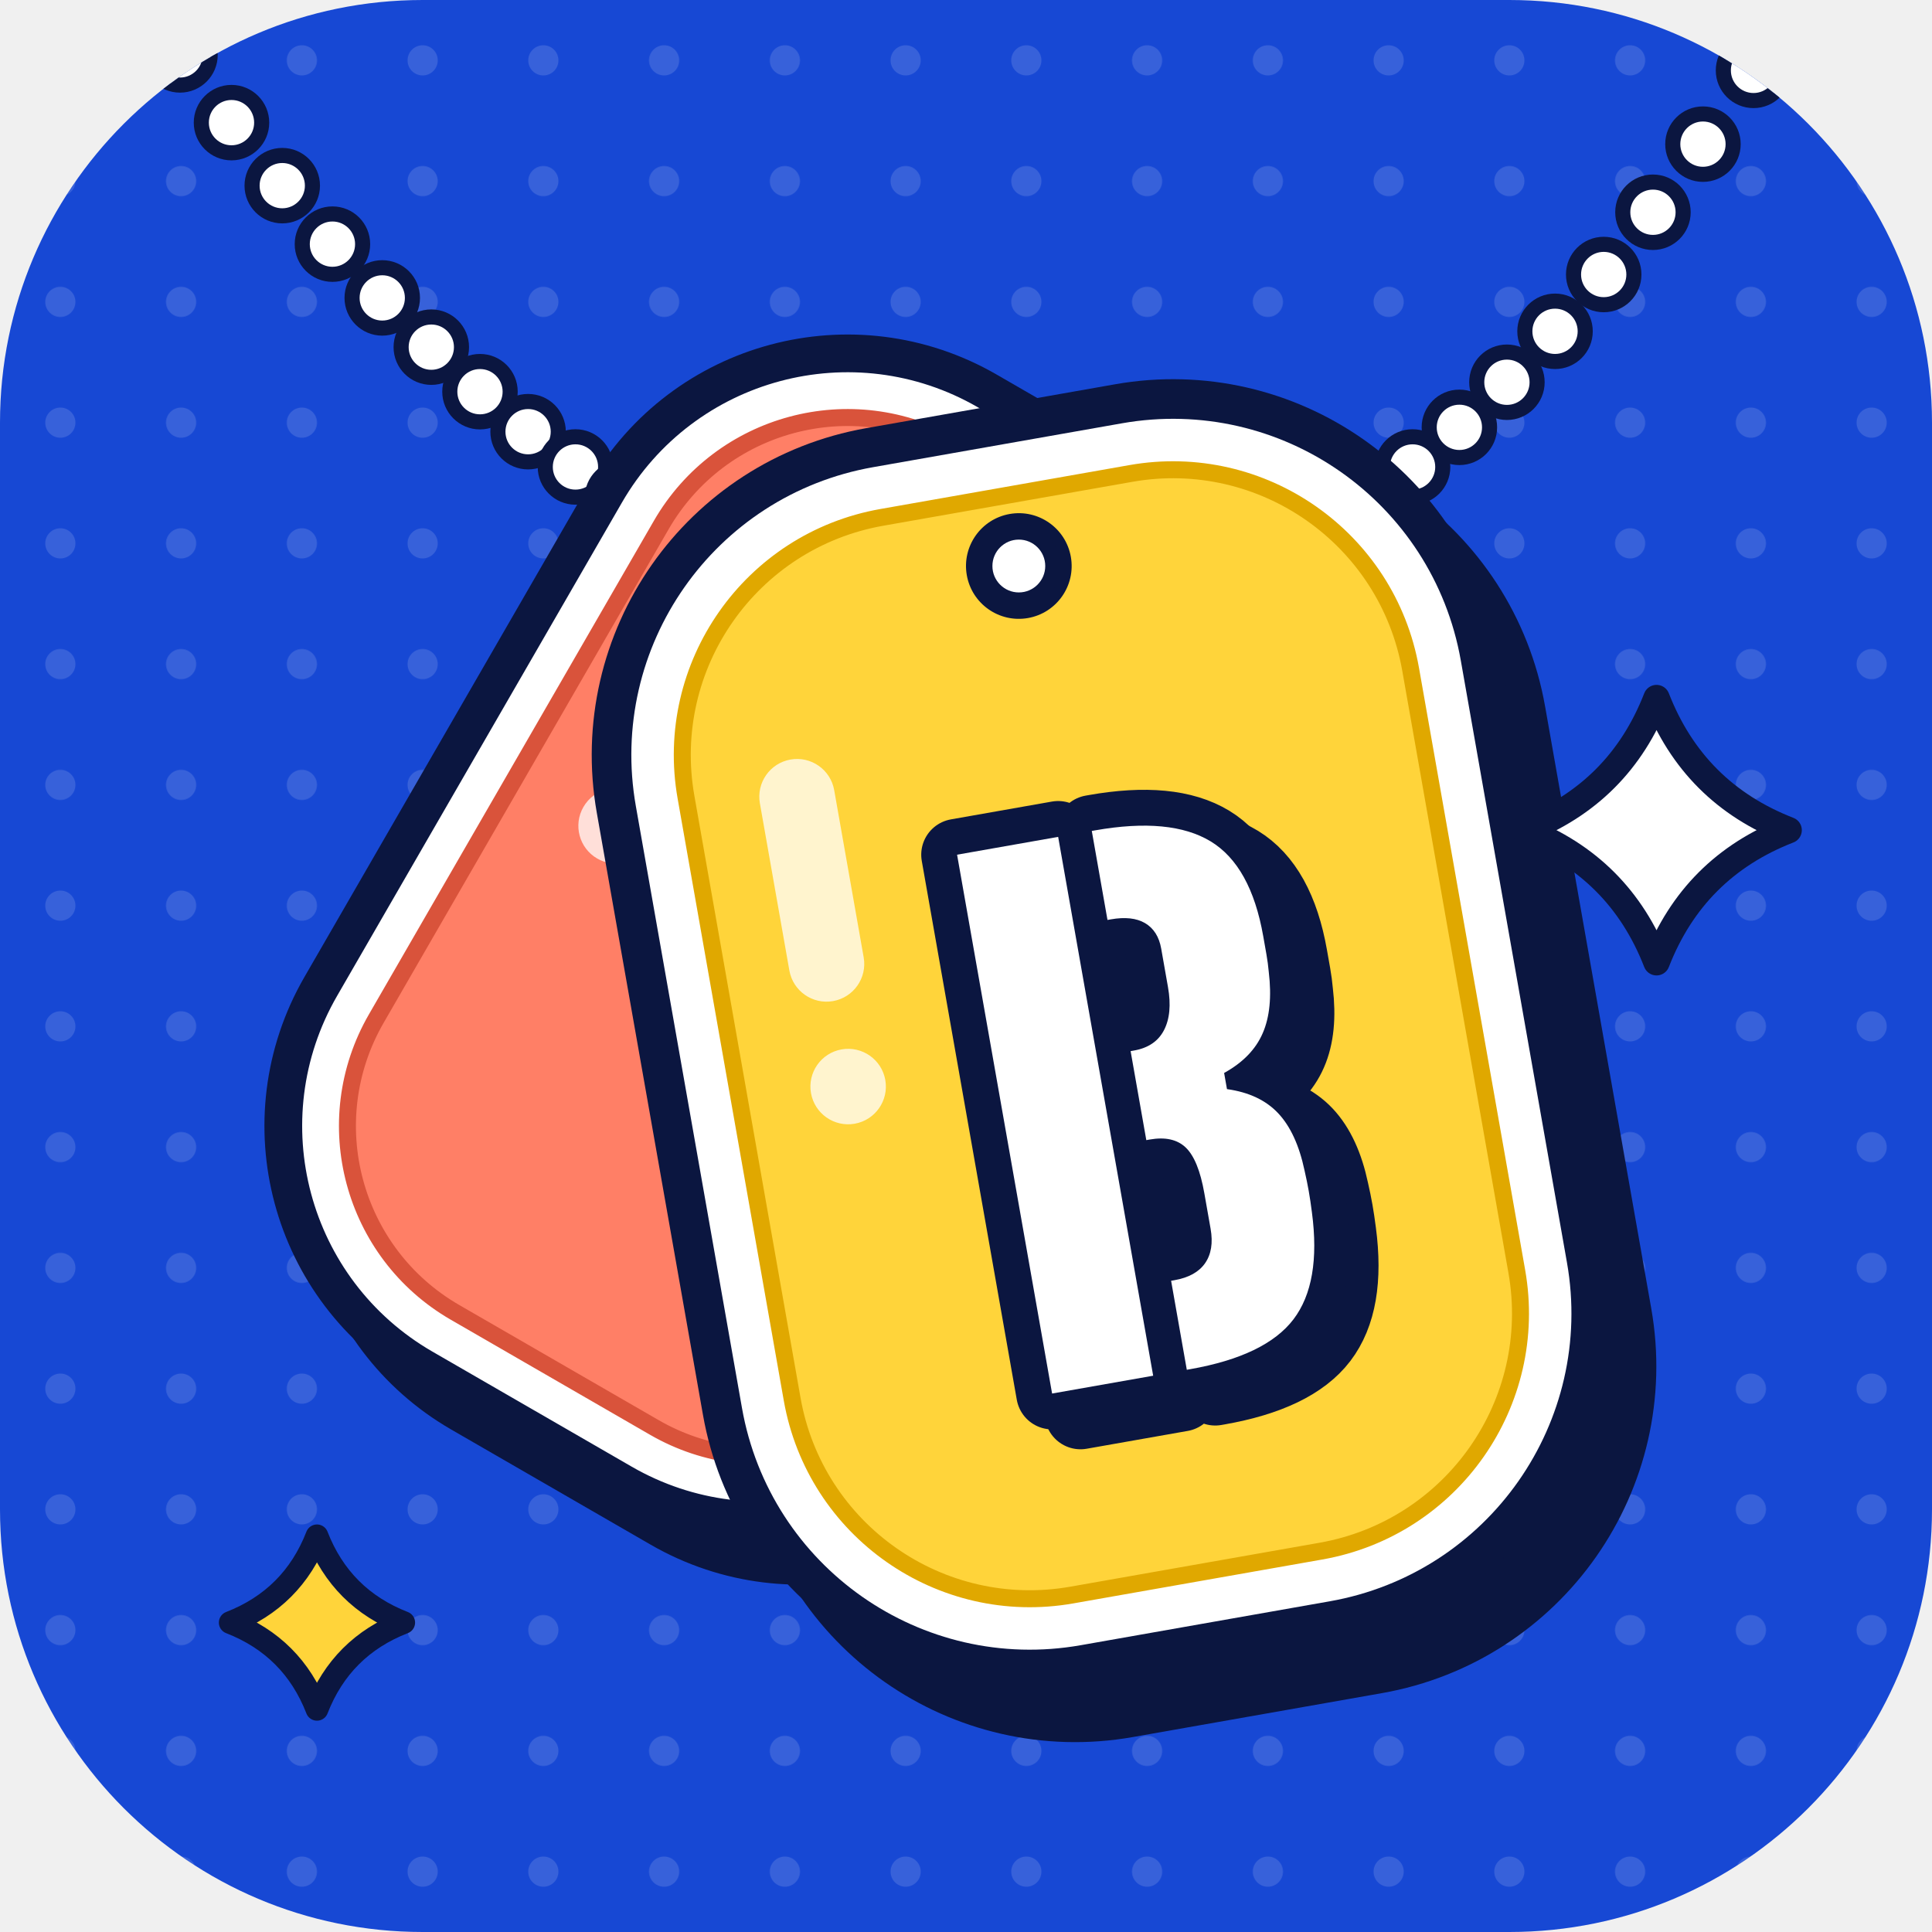
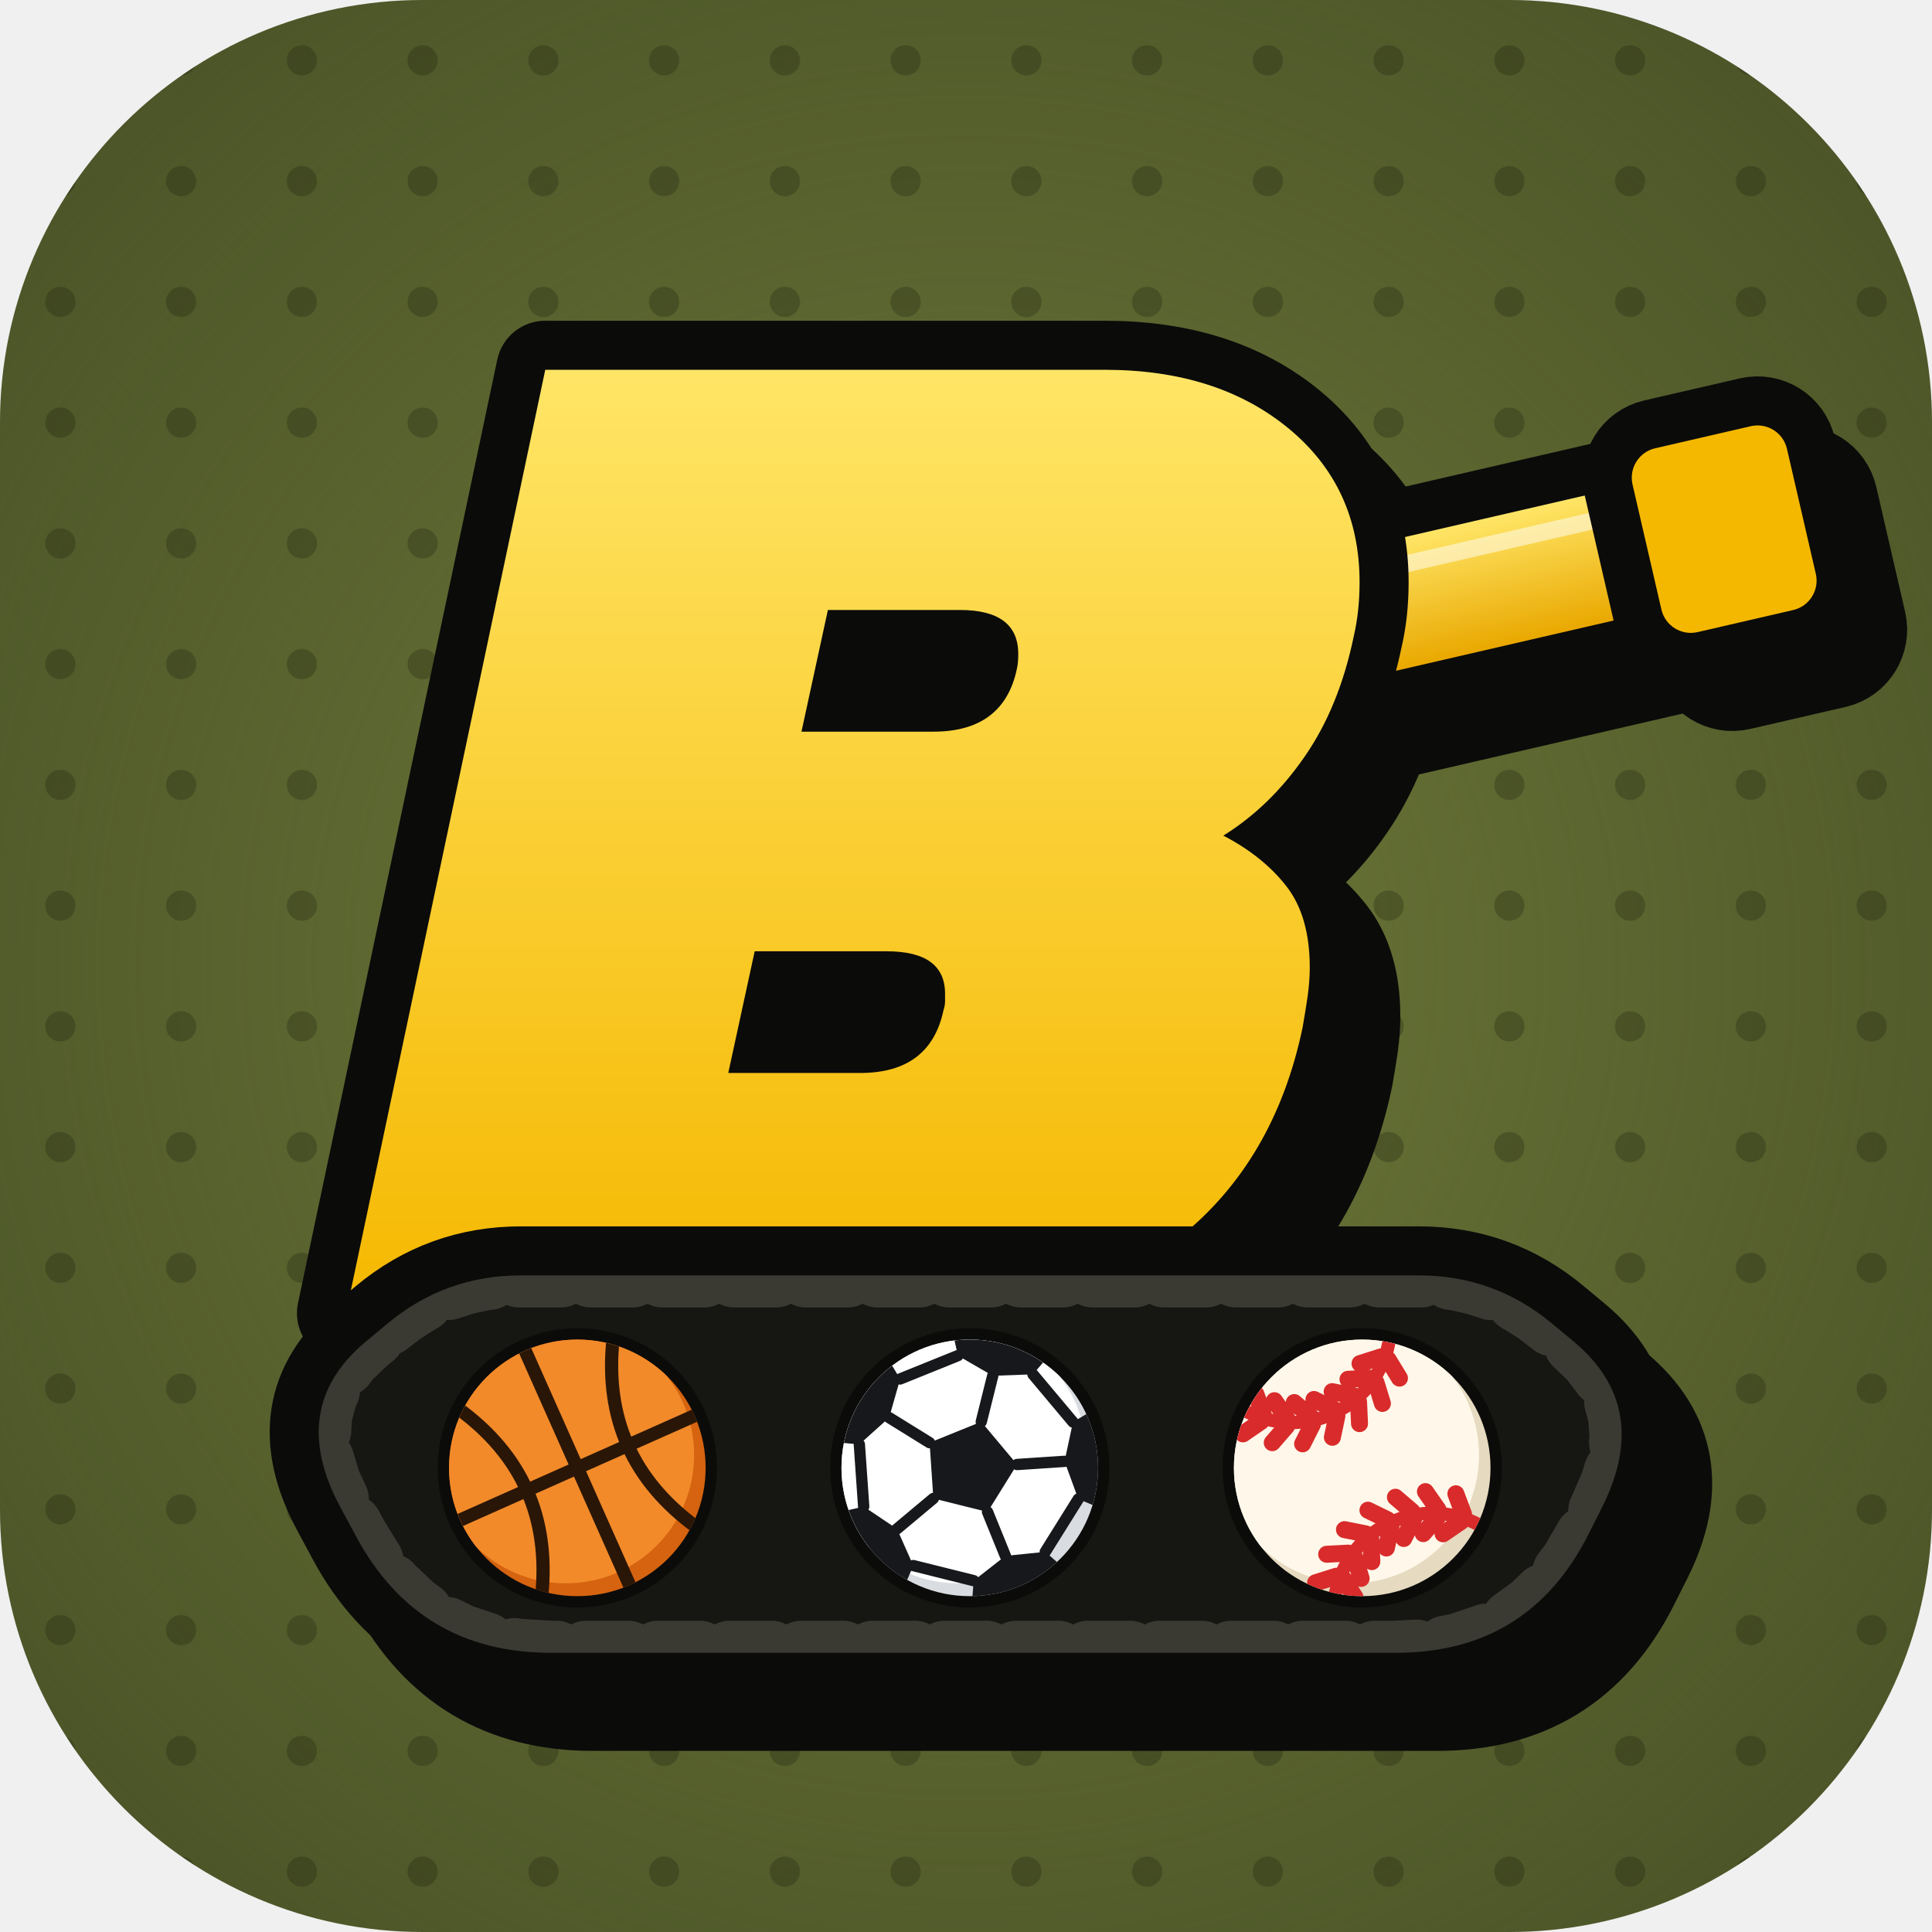
<svg xmlns="http://www.w3.org/2000/svg" viewBox="0 0 1024 1024" width="1024" height="1024">
  <defs>
    <clipPath id="bp-fav-clip">
      <rect x="0" y="0" width="1024" height="1024" rx="224" />
    </clipPath>
+     <radialGradient id="bp-fav-glow" gradientUnits="userSpaceOnUse" cx="512" cy="512" r="675.8">
+       <stop offset="0" stop-color="#74803C" stop-opacity="0.85" />
+       <stop offset="1" stop-color="#74803C" stop-opacity="0" />
+     </radialGradient>
    <pattern id="bp-fav-dots" width="64" height="64" patternUnits="userSpaceOnUse">
-       <circle cx="32" cy="32" r="8" fill="#FFFFFF" fill-opacity="0.14" />
+       <circle cx="32" cy="32" r="8" fill="#1F2410" fill-opacity="0.3" />
    </pattern>
+     <linearGradient id="bp-fav-blend0" gradientUnits="userSpaceOnUse" x1="0" y1="-34" x2="0" y2="34">
+       <stop offset="0" stop-color="#FFE566" />
+       <stop offset="1" stop-color="#E9A800" />
+     </linearGradient>
+     <linearGradient id="bp-fav-blend1" gradientUnits="userSpaceOnUse" x1="0" y1="196" x2="0" y2="696">
+       <stop offset="0" stop-color="#FFE566" />
+       <stop offset="1" stop-color="#F5B800" />
+     </linearGradient>
+     <clipPath id="bp-fav-clip1">
+       <path d="M205.3 701.6Q236 676 276 676L752 676Q792 676 822.7 701.6L834 711Q876 746 848.8 799.5L841.7 813.6Q810 876 740 876L292 876Q222 876 188.8 814.4L180.4 798.8Q152 746 194 711Z" />
+     </clipPath>
+     <clipPath id="bp-fav-clip2">
+       <rect x="238" y="710" width="136" height="136" rx="68" />
+     </clipPath>
+     <clipPath id="bp-fav-clip3">
+       <rect x="446" y="710" width="136" height="136" rx="68" />
+     </clipPath>
+     <clipPath id="bp-fav-clip4">
+       <rect x="654" y="710" width="136" height="136" rx="68" />
+     </clipPath>
  </defs>
  <g clip-path="url(#bp-fav-clip)">
-     <rect x="0" y="0" width="1024" height="1024" rx="224" fill="#1748D4" />
-     <rect width="1024" height="1024" fill="url(#bp-fav-dots)" />
-     <g transform="translate(512 512) scale(1) translate(-512 -512) translate(28 50)">
-       <circle cx="12" cy="-100" r="16" fill="#FFFFFF" stroke="#0B1640" stroke-width="8" stroke-linejoin="round" />
-       <circle cx="39.9" cy="-59.2" r="16" fill="#FFFFFF" stroke="#0B1640" stroke-width="8" stroke-linejoin="round" />
-       <circle cx="67.4" cy="-20.9" r="16" fill="#FFFFFF" stroke="#0B1640" stroke-width="8" stroke-linejoin="round" />
-       <circle cx="94.7" cy="15" r="16" fill="#FFFFFF" stroke="#0B1640" stroke-width="8" stroke-linejoin="round" />
-       <circle cx="121.6" cy="48.4" r="16" fill="#FFFFFF" stroke="#0B1640" stroke-width="8" stroke-linejoin="round" />
-       <circle cx="148.2" cy="79.4" r="16" fill="#FFFFFF" stroke="#0B1640" stroke-width="8" stroke-linejoin="round" />
-       <circle cx="174.6" cy="107.9" r="16" fill="#FFFFFF" stroke="#0B1640" stroke-width="8" stroke-linejoin="round" />
-       <circle cx="200.6" cy="134" r="16" fill="#FFFFFF" stroke="#0B1640" stroke-width="8" stroke-linejoin="round" />
-       <circle cx="226.4" cy="157.6" r="16" fill="#FFFFFF" stroke="#0B1640" stroke-width="8" stroke-linejoin="round" />
-       <circle cx="251.9" cy="178.8" r="16" fill="#FFFFFF" stroke="#0B1640" stroke-width="8" stroke-linejoin="round" />
-       <circle cx="277" cy="197.5" r="16" fill="#FFFFFF" stroke="#0B1640" stroke-width="8" stroke-linejoin="round" />
-       <circle cx="301.9" cy="213.8" r="16" fill="#FFFFFF" stroke="#0B1640" stroke-width="8" stroke-linejoin="round" />
-       <circle cx="326.4" cy="227.6" r="16" fill="#FFFFFF" stroke="#0B1640" stroke-width="8" stroke-linejoin="round" />
-       <circle cx="350.6" cy="239" r="16" fill="#FFFFFF" stroke="#0B1640" stroke-width="8" stroke-linejoin="round" />
-       <circle cx="374.6" cy="247.9" r="16" fill="#FFFFFF" stroke="#0B1640" stroke-width="8" stroke-linejoin="round" />
-       <circle cx="398.2" cy="254.4" r="16" fill="#FFFFFF" stroke="#0B1640" stroke-width="8" stroke-linejoin="round" />
-       <circle cx="421.6" cy="258.4" r="16" fill="#FFFFFF" stroke="#0B1640" stroke-width="8" stroke-linejoin="round" />
-       <circle cx="444.6" cy="260" r="16" fill="#FFFFFF" stroke="#0B1640" stroke-width="8" stroke-linejoin="round" />
-       <circle cx="467.4" cy="259.1" r="16" fill="#FFFFFF" stroke="#0B1640" stroke-width="8" stroke-linejoin="round" />
-       <circle cx="489.9" cy="255.8" r="16" fill="#FFFFFF" stroke="#0B1640" stroke-width="8" stroke-linejoin="round" />
-       <circle cx="512" cy="250" r="16" fill="#FFFFFF" stroke="#0B1640" stroke-width="8" stroke-linejoin="round" />
-       <circle cx="956" cy="-100" r="16" fill="#FFFFFF" stroke="#0B1640" stroke-width="8" stroke-linejoin="round" />
-       <circle cx="928.5" cy="-54.8" r="16" fill="#FFFFFF" stroke="#0B1640" stroke-width="8" stroke-linejoin="round" />
-       <circle cx="901.4" cy="-12.7" r="16" fill="#FFFFFF" stroke="#0B1640" stroke-width="8" stroke-linejoin="round" />
-       <circle cx="874.6" cy="26.4" r="16" fill="#FFFFFF" stroke="#0B1640" stroke-width="8" stroke-linejoin="round" />
-       <circle cx="848.1" cy="62.5" r="16" fill="#FFFFFF" stroke="#0B1640" stroke-width="8" stroke-linejoin="round" />
-       <circle cx="822" cy="95.5" r="16" fill="#FFFFFF" stroke="#0B1640" stroke-width="8" stroke-linejoin="round" />
-       <circle cx="796.2" cy="125.6" r="16" fill="#FFFFFF" stroke="#0B1640" stroke-width="8" stroke-linejoin="round" />
-       <circle cx="770.7" cy="152.6" r="16" fill="#FFFFFF" stroke="#0B1640" stroke-width="8" stroke-linejoin="round" />
-       <circle cx="745.5" cy="176.5" r="16" fill="#FFFFFF" stroke="#0B1640" stroke-width="8" stroke-linejoin="round" />
-       <circle cx="720.7" cy="197.5" r="16" fill="#FFFFFF" stroke="#0B1640" stroke-width="8" stroke-linejoin="round" />
-       <circle cx="696.2" cy="215.4" r="16" fill="#FFFFFF" stroke="#0B1640" stroke-width="8" stroke-linejoin="round" />
-       <circle cx="672" cy="230.3" r="16" fill="#FFFFFF" stroke="#0B1640" stroke-width="8" stroke-linejoin="round" />
-       <circle cx="648.2" cy="242.2" r="16" fill="#FFFFFF" stroke="#0B1640" stroke-width="8" stroke-linejoin="round" />
-       <circle cx="624.6" cy="251.1" r="16" fill="#FFFFFF" stroke="#0B1640" stroke-width="8" stroke-linejoin="round" />
-       <circle cx="601.5" cy="256.9" r="16" fill="#FFFFFF" stroke="#0B1640" stroke-width="8" stroke-linejoin="round" />
-       <circle cx="578.6" cy="259.7" r="16" fill="#FFFFFF" stroke="#0B1640" stroke-width="8" stroke-linejoin="round" />
-       <circle cx="556.1" cy="259.5" r="16" fill="#FFFFFF" stroke="#0B1640" stroke-width="8" stroke-linejoin="round" />
-       <circle cx="533.9" cy="256.3" r="16" fill="#FFFFFF" stroke="#0B1640" stroke-width="8" stroke-linejoin="round" />
-       <circle cx="512" cy="250" r="16" fill="#FFFFFF" stroke="#0B1640" stroke-width="8" stroke-linejoin="round" />
-       <g transform="translate(20 24) rotate(30 512 250)">
-         <rect x="337" y="212" width="350" height="530" rx="114" fill="#0B1640" stroke="#0B1640" stroke-width="88" stroke-linejoin="round" />
+     <rect x="0" y="0" width="1024" height="1024" rx="224" fill="#4A5327" />
+     <circle cx="512" cy="512" r="675.8" fill="url(#bp-fav-glow)" />
+     <rect x="0" y="0" width="1024" height="1024" fill="url(#bp-fav-dots)" />
+     <g transform="translate(22 26)">
+       <path d="M183.4 696L289 196L585.5 196Q645.3 196 683 227.1Q720.6 258.1 720.6 308.6Q720.6 324.1 717.5 337.3Q709.8 374.6 691.5 401Q673.3 427.4 648.4 442.9Q669.4 453.8 681.8 469.7Q694.2 485.6 694.2 512.8Q694.2 519.8 693.1 527.9Q691.9 536.1 690.4 544.6Q675.6 615.3 625.5 655.6Q575.4 696 483.1 696ZM424.8 387.8L494.7 387.8Q532 387.8 539 354.4Q539.7 351.3 539.7 346.6Q539.7 323.3 508.7 323.3L438.8 323.3ZM386 568.7L455.9 568.7Q493.1 568.7 500.1 535.3Q500.9 533 500.9 530.6Q500.9 528.3 500.9 526.7Q500.9 504.2 469.9 504.2L400 504.2Z" fill="#0B0B0A" stroke="#0B0B0A" stroke-width="52" stroke-linejoin="round" stroke-linecap="round" />
+       <path d="M205.3 701.6Q236 676 276 676L752 676Q792 676 822.7 701.6L834 711Q876 746 848.8 799.5L841.7 813.6Q810 876 740 876L292 876Q222 876 188.8 814.4L180.4 798.8Q152 746 194 711Z" fill="#0B0B0A" stroke="#0B0B0A" stroke-width="52" stroke-linejoin="round" stroke-linecap="round" />
+       <g transform="translate(604 352) rotate(-13 0 0)">
+         <rect x="0" y="-34" width="300" height="68" rx="8" fill="#0B0B0A" stroke="#0B0B0A" stroke-width="52" stroke-linejoin="round" stroke-linecap="round" />
+         <rect x="276" y="-50" width="84" height="100" rx="16" fill="#0B0B0A" stroke="#0B0B0A" stroke-width="52" stroke-linejoin="round" stroke-linecap="round" />
      </g>
-       <g transform="rotate(30 512 250)">
-         <rect x="337" y="212" width="350" height="530" rx="114" fill="#FFFFFF" stroke="#0B1640" stroke-width="88" stroke-linejoin="round" />
-         <rect x="337" y="212" width="350" height="530" rx="114" fill="#FFFFFF" stroke="#FFFFFF" stroke-width="48" stroke-linejoin="round" />
-         <rect x="337" y="212" width="350" height="530" rx="114" fill="#FF7F66" stroke="#D9533B" stroke-width="9" stroke-linejoin="round" />
-         <circle cx="512" cy="250" r="24" fill="#0B1640" />
-         <rect x="376" y="310" width="40" height="120" rx="20" fill="#FFFFFF" fill-opacity="0.75" />
-         <circle cx="396" cy="476" r="20" fill="#FFFFFF" fill-opacity="0.75" />
+     </g>
+     <g transform="translate(604 352) rotate(-13 0 0)">
+       <rect x="0" y="-34" width="300" height="68" rx="8" fill="#0B0B0A" stroke="#0B0B0A" stroke-width="52" stroke-linejoin="round" stroke-linecap="round" />
+       <rect x="0" y="-34" width="300" height="68" rx="8" fill="url(#bp-fav-blend0)" />
+       <path d="M90 -20L260 -20" fill="none" stroke="#FFFFFF" stroke-width="9" stroke-linejoin="round" stroke-linecap="round" stroke-opacity="0.5" />
+       <rect x="276" y="-50" width="84" height="100" rx="16" fill="#0B0B0A" stroke="#0B0B0A" stroke-width="52" stroke-linejoin="round" stroke-linecap="round" />
+       <rect x="276" y="-50" width="84" height="100" rx="16" fill="#F5B800" />
+     </g>
+     <path d="M183.4 696L289 196L585.5 196Q645.3 196 683 227.1Q720.6 258.1 720.6 308.6Q720.6 324.1 717.5 337.3Q709.8 374.6 691.5 401Q673.3 427.4 648.4 442.9Q669.4 453.8 681.8 469.7Q694.2 485.6 694.2 512.8Q694.2 519.8 693.1 527.9Q691.9 536.1 690.4 544.6Q675.6 615.3 625.5 655.6Q575.4 696 483.1 696ZM424.8 387.8L494.7 387.8Q532 387.8 539 354.4Q539.7 351.3 539.7 346.6Q539.7 323.3 508.7 323.3L438.8 323.3ZM386 568.7L455.9 568.7Q493.1 568.7 500.1 535.3Q500.9 533 500.9 530.6Q500.9 528.3 500.9 526.7Q500.9 504.2 469.9 504.2L400 504.2Z" fill="#0B0B0A" stroke="#0B0B0A" stroke-width="52" stroke-linejoin="round" stroke-linecap="round" />
+     <path d="M183.4 696L289 196L585.5 196Q645.3 196 683 227.1Q720.6 258.1 720.6 308.6Q720.6 324.1 717.5 337.3Q709.8 374.6 691.5 401Q673.3 427.4 648.4 442.9Q669.4 453.8 681.8 469.7Q694.2 485.6 694.2 512.8Q694.2 519.8 693.1 527.9Q691.9 536.1 690.4 544.6Q675.6 615.3 625.5 655.6Q575.4 696 483.1 696ZM424.8 387.8L494.7 387.8Q532 387.8 539 354.4Q539.7 351.3 539.7 346.6Q539.7 323.3 508.7 323.3L438.8 323.3ZM386 568.7L455.9 568.7Q493.1 568.7 500.1 535.3Q500.9 533 500.9 530.6Q500.9 528.3 500.9 526.7Q500.9 504.2 469.9 504.2L400 504.2Z" fill="url(#bp-fav-blend1)" />
+     <path d="M205.3 701.6Q236 676 276 676L752 676Q792 676 822.7 701.6L834 711Q876 746 848.8 799.5L841.7 813.6Q810 876 740 876L292 876Q222 876 188.8 814.4L180.4 798.8Q152 746 194 711Z" fill="#0B0B0A" stroke="#0B0B0A" stroke-width="52" stroke-linejoin="round" stroke-linecap="round" />
+     <path d="M205.3 701.6Q236 676 276 676L752 676Q792 676 822.7 701.6L834 711Q876 746 848.8 799.5L841.7 813.6Q810 876 740 876L292 876Q222 876 188.8 814.4L180.4 798.8Q152 746 194 711Z" fill="#161612" />
+     <g>
+       <g clip-path="url(#bp-fav-clip1)">
+         <path d="M205.3 701.6L213.1 695.6L221.2 690.4L223.4 689.2M237.9 682.6L238.3 682.4L247.3 679.6L256.6 677.6L259.3 677.3M275.2 676L276 676L297.2 676M313.2 676L335.2 676M351.2 676L373.2 676M389.2 676L411.2 676M427.2 676L449.2 676M465.2 676L487.2 676M503.2 676L525.2 676M541.2 676L563.2 676M579.2 676L601.2 676M617.2 676L639.2 676M655.2 676L677.2 676M693.2 676L715.2 676M731.2 676L752 676L753.2 676M769.1 677.3L771.4 677.6L780.7 679.6L789.7 682.4L790.4 682.7M804.9 689.4L806.8 690.4L814.9 695.6L822.7 701.6L823 701.9M835.2 712.2L843.4 720L849.8 728.5M856.6 742.9L858.7 750.6L859.5 762L859.2 764.6M856.3 780.3L854.5 786.4L848.8 799.5L848.2 800.7M840.9 814.9L833.2 828.2L829.1 833.5M818.7 845.6L812.5 851.6L801.7 859.5M787.6 867L787.1 867.2L772.6 872.1L766.6 873.2M750.7 875.4L740 876L728.8 876M712.8 876L690.8 876M674.8 876L652.8 876M636.8 876L614.8 876M598.8 876L576.8 876M560.8 876L538.8 876M522.8 876L500.8 876M484.8 876L462.8 876M446.8 876L424.8 876M408.8 876L386.8 876M370.8 876L348.8 876M332.8 876L310.8 876M294.8 876L292 876L275.1 875L272.8 874.6M257.2 871.4L244.7 867.3L236.8 863.4M223.2 855L218.9 851.9L207.7 841.3L206.9 840.3M197 827.7L188.8 814.4L185.8 808.8M178.5 794.6L174.4 785.9L170.8 774M169.2 758.1L169.6 750.5L172.4 739.8L173.8 736.9M182.2 723.3L184.6 720L194 711L197.8 707.9" fill="none" stroke="#3A3A32" stroke-width="34" stroke-linejoin="round" stroke-linecap="round" />
      </g>
-       <g transform="translate(24 28) rotate(-10 512 250)">
-         <rect x="317" y="212" width="390" height="580" rx="128" fill="#0B1640" stroke="#0B1640" stroke-width="96" stroke-linejoin="round" />
+     </g>
+     <circle cx="306" cy="778" r="68" fill="#0B0B0A" stroke="#0B0B0A" stroke-width="12" stroke-linejoin="round" stroke-linecap="round" />
+     <g>
+       <g clip-path="url(#bp-fav-clip2)">
+         <circle cx="306" cy="778" r="68" fill="#D5630F" />
+         <circle cx="299.9" cy="771.2" r="68" fill="#F28A2A" />
+         <g transform="rotate(-24 306 778)">
+           <path d="M306 710L306 846M238 778L374 778M261.1 723.6Q292.4 778 261.1 832.4M350.9 723.6Q319.6 778 350.9 832.4" fill="none" stroke="#2A1606" stroke-width="7" stroke-linejoin="round" stroke-linecap="round" />
+         </g>
      </g>
-       <g transform="rotate(-10 512 250)">
-         <rect x="317" y="212" width="390" height="580" rx="128" fill="#FFFFFF" stroke="#0B1640" stroke-width="96" stroke-linejoin="round" />
-         <rect x="317" y="212" width="390" height="580" rx="128" fill="#FFFFFF" stroke="#FFFFFF" stroke-width="54" stroke-linejoin="round" />
-         <rect x="317" y="212" width="390" height="580" rx="128" fill="#FFD43A" stroke="#E0A800" stroke-width="9" stroke-linejoin="round" />
-         <circle cx="512" cy="250" r="28" fill="#0B1640" />
-         <rect x="355" y="330" width="40" height="130" rx="20" fill="#FFFFFF" fill-opacity="0.75" />
-         <circle cx="375" cy="506" r="20" fill="#FFFFFF" fill-opacity="0.75" />
-         <g transform="translate(13 13)">
-           <path d="M453.2 685.0L453.2 395.0L507.6 395.0L507.6 685.0ZM525.7 685.0L525.7 637.1L527.5 637.1Q539.0 637.1 545.0 631.1Q551.1 625.0 551.1 613.6Q551.1 608.7 551.1 604.0Q551.1 599.3 551.1 594.4Q551.1 576.4 545.6 568.9Q540.1 561.4 527.5 561.4L525.7 561.4L525.7 513.5L527.5 513.5Q539.0 513.5 545.0 505.7Q551.1 497.8 551.1 483.5Q551.1 478.2 551.1 473.0Q551.1 467.9 551.1 462.8Q551.1 453.2 545.0 448.0Q539.0 442.9 527.5 442.9L525.7 442.9L525.7 395.0L527.5 395.0Q568.1 395.0 586.8 411.4Q605.5 427.8 605.5 465.7Q605.5 470.8 605.5 475.5Q605.5 480.2 605.1 484.9Q604.0 504.7 596.3 516.3Q588.6 528.0 572.5 533.5L572.5 542.2Q589.2 547.6 597.0 559.5Q604.8 571.4 605.5 591.8Q605.8 597.8 605.8 602.9Q605.8 608.0 605.5 614.3Q603.9 652.0 586.0 668.5Q568.1 685.0 527.5 685.0Z" fill="#0B1640" stroke="#0B1640" stroke-width="38" stroke-linejoin="round" />
+     </g>
+     <circle cx="514" cy="778" r="68" fill="#0B0B0A" stroke="#0B0B0A" stroke-width="12" stroke-linejoin="round" stroke-linecap="round" />
+     <g>
+       <g clip-path="url(#bp-fav-clip3)">
+         <circle cx="514" cy="778" r="68" fill="#D9DCE0" />
+         <circle cx="507.9" cy="771.2" r="68" fill="#FFFFFF" />
+         <g transform="rotate(14 514 778)">
+           <path d="M514 752.8L537.9 770.2L528.8 798.4L499.2 798.4L490.1 770.2ZM514 727.7L534.5 721.8L545.8 699.2L482.2 699.2L493.5 721.8ZM561.9 762.5L573.8 780.1L598.8 783.9L579.1 723.4L561.2 741.2ZM543.6 818.7L530.5 835.5L534.6 860.5L586.1 823L563.6 811.5ZM484.4 818.7L464.4 811.5L441.9 823L493.4 860.5L497.5 835.5ZM466.1 762.5L466.8 741.2L448.9 723.4L429.2 783.9L454.2 780.1Z" fill="#17181B" />
+           <path d="M514 752.8L514 727.7M534.5 721.8L561.2 741.2M537.9 770.2L561.9 762.5M573.8 780.1L563.6 811.5M528.8 798.4L543.6 818.7M530.5 835.5L497.5 835.5M499.2 798.4L484.4 818.7M464.4 811.5L454.2 780.1M490.1 770.2L466.1 762.5M466.8 741.2L493.5 721.8" fill="none" stroke="#17181B" stroke-width="6" stroke-linejoin="round" stroke-linecap="round" />
        </g>
-         <path d="M453.2 685.0L453.2 395.0L507.6 395.0L507.6 685.0ZM525.7 685.0L525.7 637.1L527.5 637.1Q539.0 637.1 545.0 631.1Q551.1 625.0 551.1 613.6Q551.1 608.7 551.1 604.0Q551.1 599.3 551.1 594.4Q551.1 576.4 545.6 568.9Q540.1 561.4 527.5 561.4L525.7 561.4L525.7 513.5L527.5 513.5Q539.0 513.5 545.0 505.7Q551.1 497.8 551.1 483.5Q551.1 478.2 551.1 473.0Q551.1 467.9 551.1 462.8Q551.1 453.2 545.0 448.0Q539.0 442.9 527.5 442.9L525.7 442.9L525.7 395.0L527.5 395.0Q568.1 395.0 586.8 411.4Q605.5 427.8 605.5 465.7Q605.5 470.8 605.5 475.5Q605.5 480.2 605.1 484.9Q604.0 504.7 596.3 516.3Q588.6 528.0 572.5 533.5L572.5 542.2Q589.2 547.6 597.0 559.5Q604.8 571.4 605.5 591.8Q605.8 597.8 605.8 602.9Q605.8 608.0 605.5 614.3Q603.9 652.0 586.0 668.5Q568.1 685.0 527.5 685.0Z" fill="#0B1640" stroke="#0B1640" stroke-width="38" stroke-linejoin="round" />
-         <path d="M453.2 685.0L453.2 395.0L507.6 395.0L507.6 685.0ZM525.7 685.0L525.7 637.1L527.5 637.1Q539.0 637.1 545.0 631.1Q551.1 625.0 551.1 613.6Q551.1 608.7 551.1 604.0Q551.1 599.3 551.1 594.4Q551.1 576.4 545.6 568.9Q540.1 561.4 527.5 561.4L525.7 561.4L525.7 513.5L527.5 513.5Q539.0 513.5 545.0 505.7Q551.1 497.8 551.1 483.5Q551.1 478.2 551.1 473.0Q551.1 467.9 551.1 462.8Q551.1 453.2 545.0 448.0Q539.0 442.9 527.5 442.9L525.7 442.9L525.7 395.0L527.5 395.0Q568.1 395.0 586.8 411.4Q605.5 427.8 605.5 465.7Q605.5 470.8 605.5 475.5Q605.5 480.2 605.1 484.9Q604.0 504.7 596.3 516.3Q588.6 528.0 572.5 533.5L572.5 542.2Q589.2 547.6 597.0 559.5Q604.8 571.4 605.5 591.8Q605.8 597.8 605.8 602.9Q605.8 608.0 605.5 614.3Q603.9 652.0 586.0 668.5Q568.1 685.0 527.5 685.0Z" fill="#FFFFFF" />
      </g>
-       <circle cx="512" cy="250" r="18" fill="#FFFFFF" stroke="#0B1640" stroke-width="8" stroke-linejoin="round" />
    </g>
-     <g transform="translate(512 512) scale(1) translate(-512 -512)">
-       <path d="M878 370Q897.6 420.4 948 440Q897.6 459.6 878 510Q858.4 459.6 808 440Q858.4 420.4 878 370Z" fill="#FFFFFF" stroke="#0B1640" stroke-width="14" stroke-linejoin="round" />
-       <path d="M168 814Q180.88 847.12 214 860Q180.88 872.88 168 906Q155.12 872.88 122 860Q155.12 847.12 168 814Z" fill="#FFD43A" stroke="#0B1640" stroke-width="12" stroke-linejoin="round" />
+     <circle cx="722" cy="778" r="68" fill="#0B0B0A" stroke="#0B0B0A" stroke-width="12" stroke-linejoin="round" stroke-linecap="round" />
+     <g>
+       <g clip-path="url(#bp-fav-clip4)">
+         <circle cx="722" cy="778" r="68" fill="#E6DAC0" />
+         <circle cx="715.9" cy="771.2" r="68" fill="#FFF8EA" />
+         <g transform="rotate(64 722 778)">
+           <path d="M775.6 819.9L773.7 818.4L771.8 816.8L770.1 815.1L768.4 813.4L766.8 811.5L765.3 809.6L763.9 807.7L762.5 805.6L761.3 803.6L760.2 801.4L759.1 799.2L758.2 797L757.4 794.7L756.7 792.4L756 790L755.5 787.7L755.1 785.3L754.9 782.8L754.7 780.4L754.6 778L754.7 775.6L754.9 773.2L755.1 770.7L755.5 768.3L756 766L756.7 763.6L757.4 761.3L758.2 759L759.1 756.8L760.2 754.6L761.3 752.4L762.5 750.4L763.9 748.3L765.3 746.4L766.8 744.5L768.4 742.6L770.1 740.9L771.8 739.2L773.7 737.6L775.6 736.1M668.4 819.9L670.3 818.4L672.2 816.8L673.9 815.1L675.6 813.4L677.2 811.5L678.7 809.6L680.1 807.7L681.5 805.6L682.7 803.6L683.8 801.4L684.9 799.2L685.8 797L686.6 794.7L687.3 792.4L688 790L688.5 787.7L688.9 785.3L689.1 782.8L689.3 780.4L689.4 778L689.3 775.6L689.1 773.2L688.9 770.7L688.5 768.3L688 766L687.3 763.6L686.6 761.3L685.8 759L684.9 756.8L683.8 754.6L682.7 752.4L681.5 750.4L680.1 748.3L678.7 746.4L677.2 744.5L675.6 742.6L673.9 740.9L672.2 739.2L670.3 737.6L668.4 736.1" fill="none" stroke="#D92B2B" stroke-width="7" stroke-linejoin="round" stroke-linecap="round" />
+           <path d="M767.6 815.5L765.9 826.9M770.5 812.7L782 811.5M759.4 804.4L754.9 815M763 802.4L774.4 804.2M754.3 791.6L747.3 800.8M758.3 790.6L768.9 795.2M752.6 778L743.5 785.1M756.7 778L765.8 785.1M754.3 764.4L743.7 769M758.3 765.4L765.3 774.6M759.4 751.6L748 753.4M763 753.6L767.5 764.2M767.6 740.5L756.1 739.4M770.5 743.3L772.2 754.8M676.4 815.5L678.1 826.9M673.5 812.7L662 811.5M684.6 804.4L689.1 815M681 802.4L669.6 804.2M689.7 791.6L696.7 800.8M685.7 790.6L675.1 795.2M691.4 778L700.5 785.1M687.3 778L678.2 785.1M689.7 764.4L700.3 769M685.7 765.4L678.7 774.6M684.6 751.6L696 753.4M681 753.6L676.5 764.2M676.4 740.5L687.9 739.4M673.5 743.3L671.8 754.8" fill="none" stroke="#D92B2B" stroke-width="9" stroke-linejoin="round" stroke-linecap="round" />
+         </g>
+       </g>
    </g>
  </g>
</svg>
